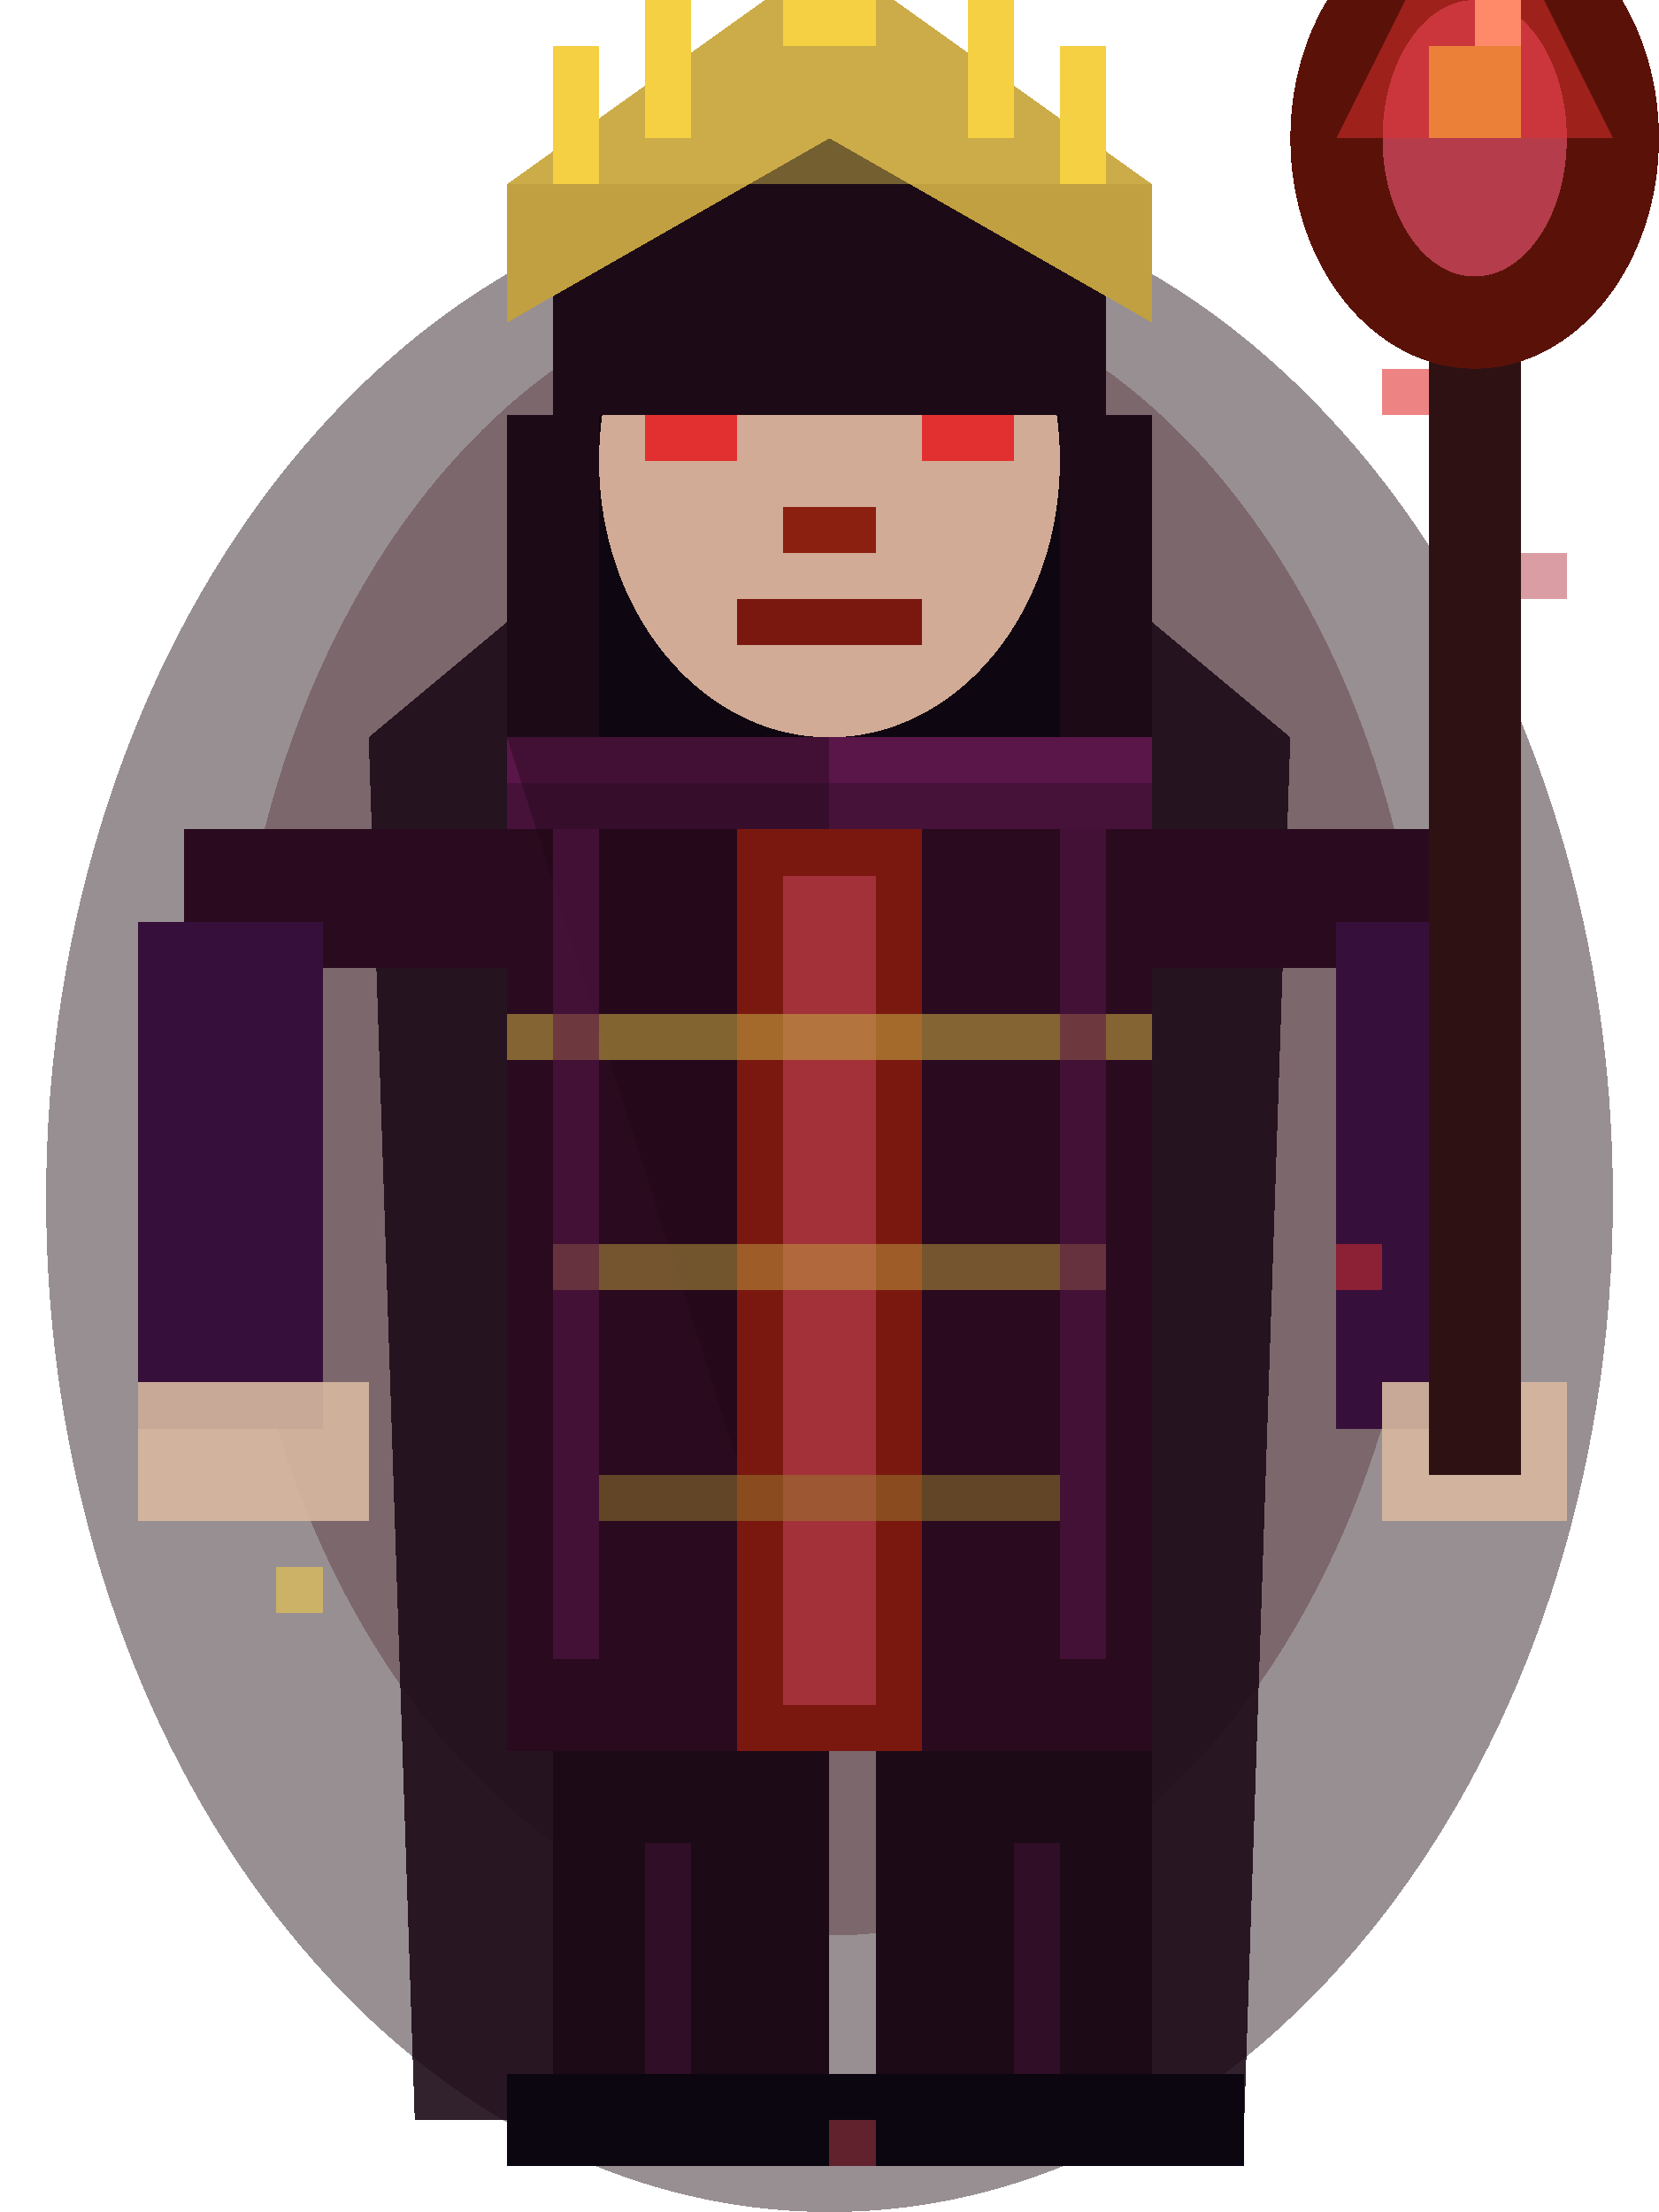
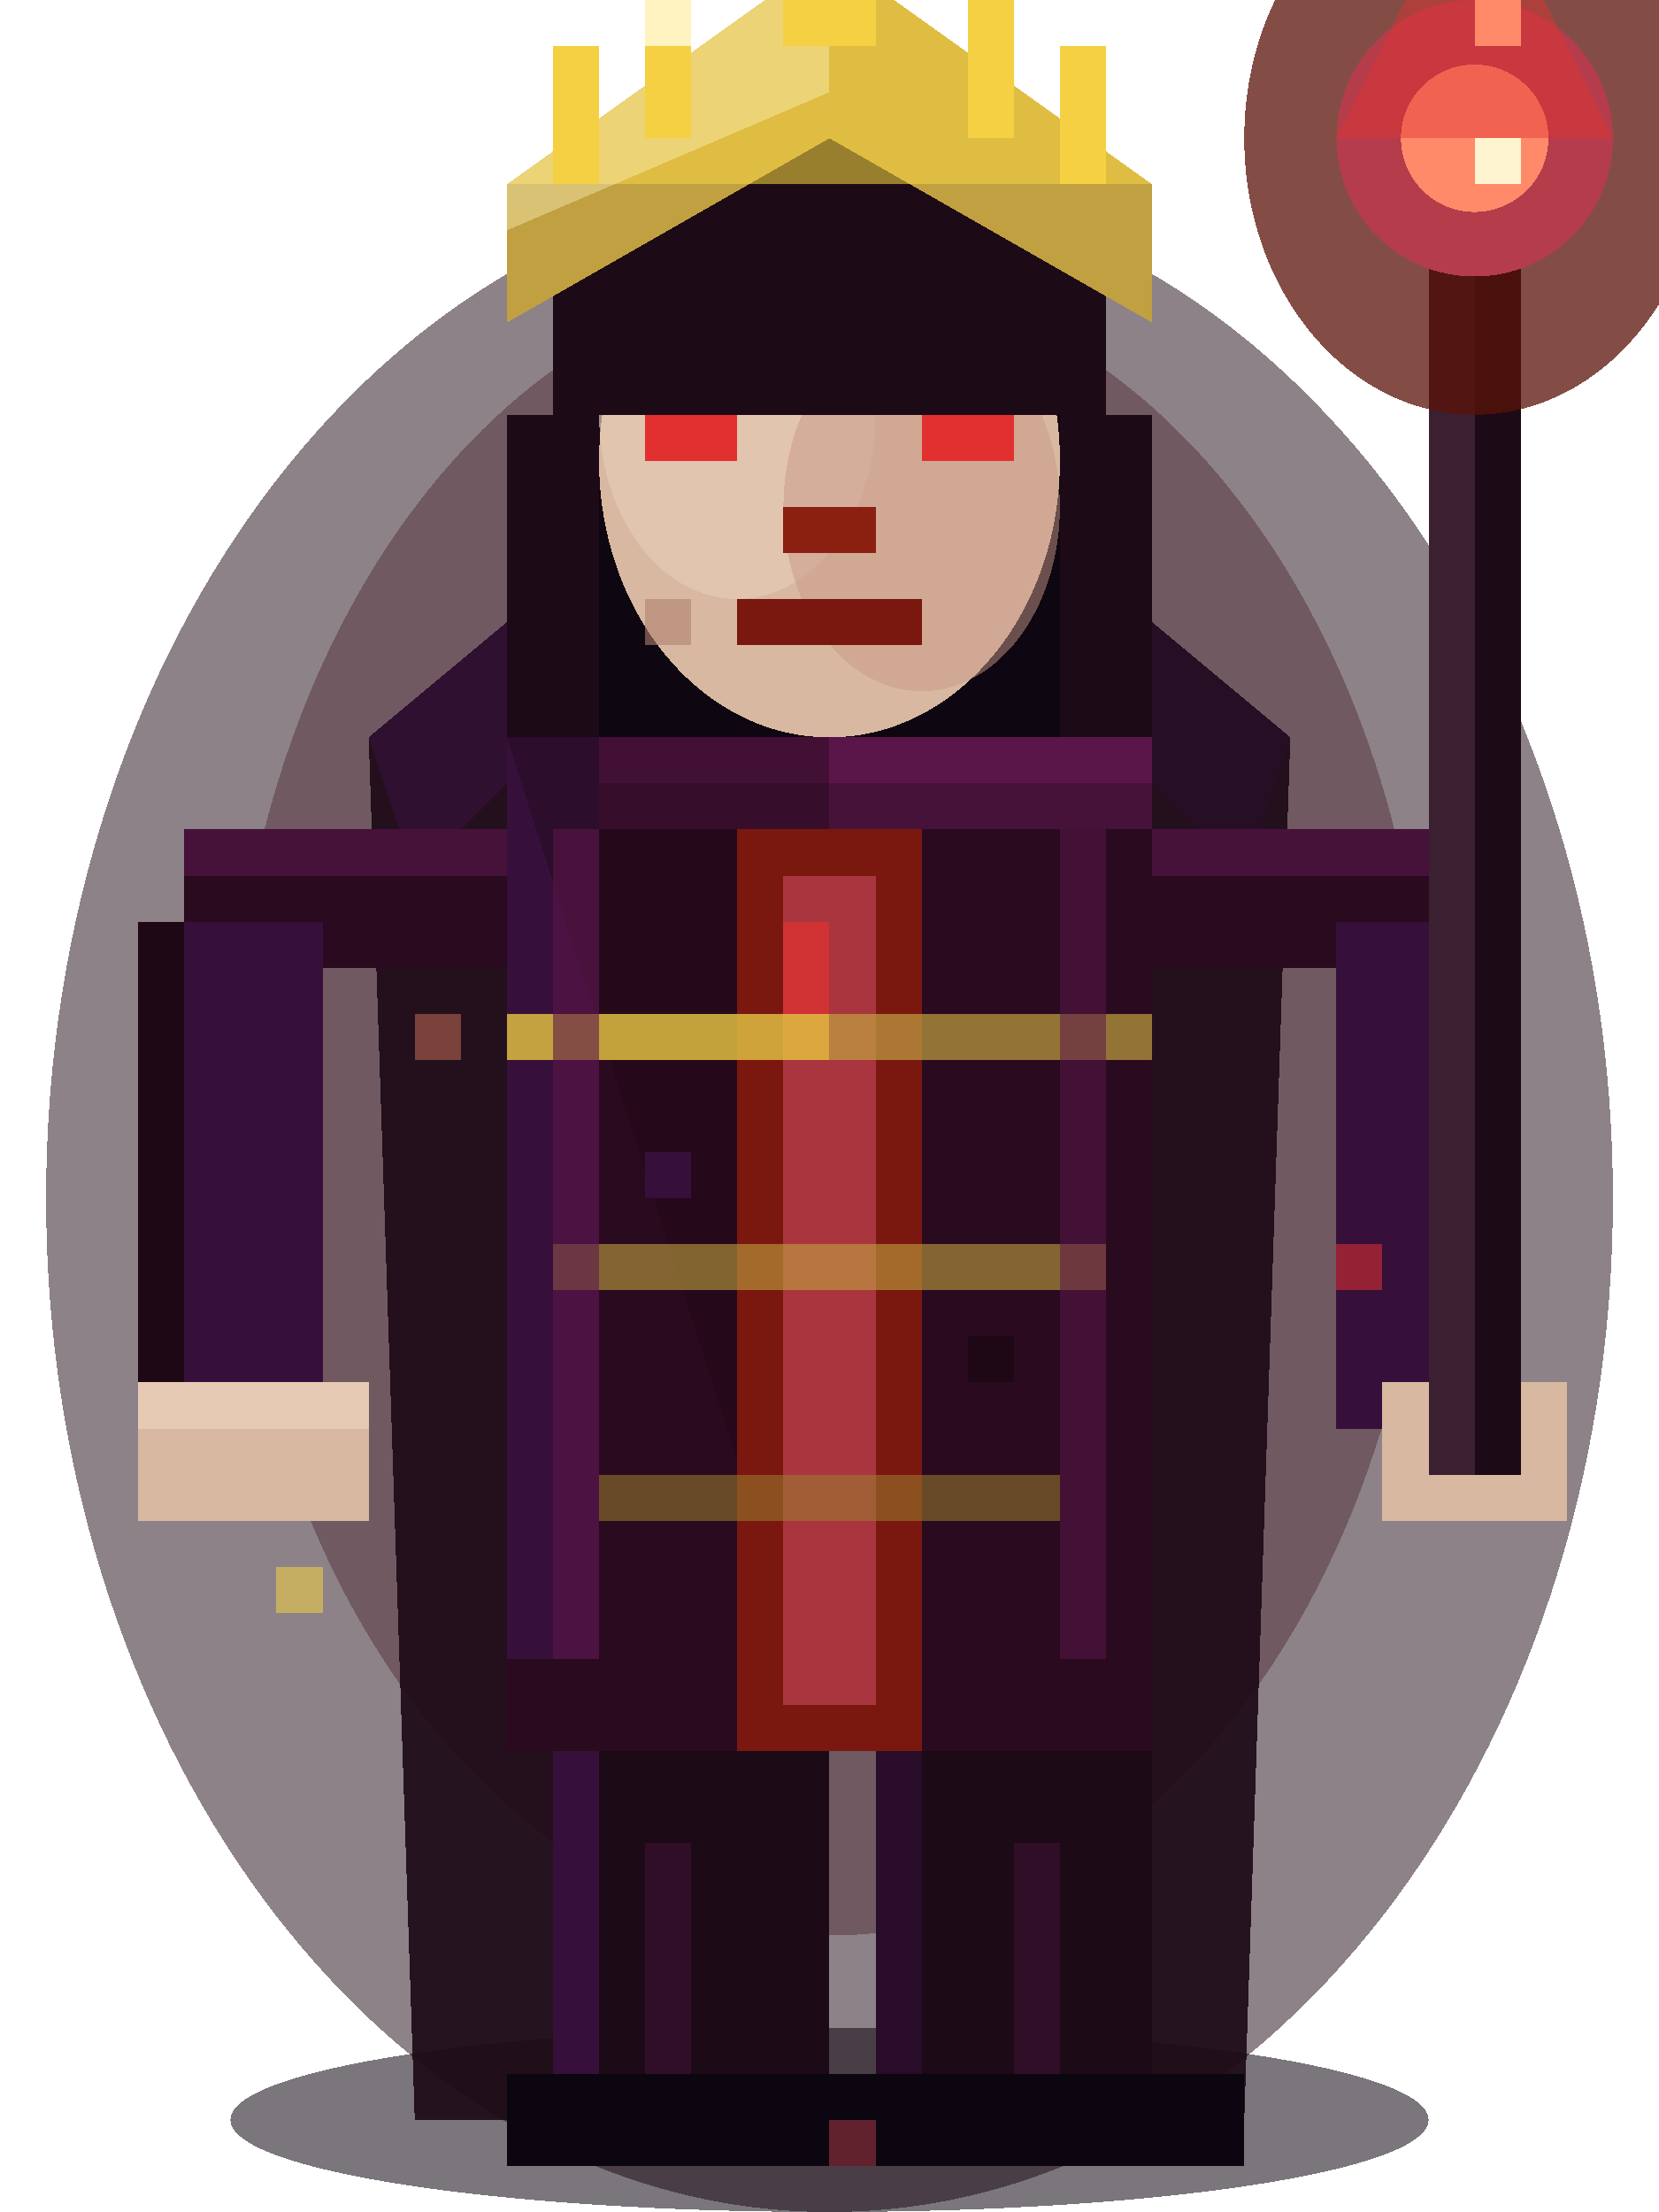
<svg xmlns="http://www.w3.org/2000/svg" viewBox="0 0 36 48" shape-rendering="crispEdges" preserveAspectRatio="xMidYMax meet" aria-label="Melissan">
-   <ellipse cx="18" cy="26" rx="17" ry="22" fill="#1a0610" opacity="0.45" />
-   <ellipse cx="18" cy="24" rx="13" ry="18" fill="#3a0a14" opacity="0.3" />
-   <polygon points="9,46 8,16 14,11 14,46" fill="#1c0a16" opacity="0.9" />
-   <polygon points="27,46 28,16 22,11 22,46" fill="#1c0a16" opacity="0.9" />
+   <ellipse cx="18" cy="46" rx="13" ry="2" fill="#0c0610" opacity="0.55" />
+   <ellipse cx="18" cy="26" rx="17" ry="22" fill="#1a0610" opacity="0.5" />
+   <ellipse cx="18" cy="24" rx="13" ry="18" fill="#3a0a14" opacity="0.34" />
+   <ellipse cx="18" cy="22" rx="7" ry="11" fill="#b53c4a" opacity="0.1" />
+   <polygon points="9,46 8,16 14,11 14,46" fill="#1c0a16" opacity="0.92" />
+   <polygon points="27,46 28,16 22,11 22,46" fill="#1c0a16" opacity="0.92" />
+   <polygon points="8,16 14,11 14,14 9,19" fill="#36103a" opacity="0.65" />
+   <polygon points="28,16 22,11 22,14 27,19" fill="#280c2a" opacity="0.65" />
  <rect x="12" y="3" width="12" height="14" fill="#0e0610" />
  <ellipse cx="18" cy="10" rx="5" ry="6" fill="#d8b8a0" />
-   <ellipse cx="18" cy="10" rx="5" ry="6" fill="#c89888" opacity="0.4" />
+   <ellipse cx="16" cy="9" rx="3" ry="4" fill="#e6cab4" opacity="0.7" />
+   <ellipse cx="20" cy="11" rx="3" ry="4" fill="#c89888" opacity="0.5" />
  <rect x="14" y="8" width="2" height="2" fill="#e23030" />
  <rect x="20" y="8" width="2" height="2" fill="#e23030" />
  <rect x="14" y="8" width="1" height="1" fill="#ff8a6a" />
  <rect x="20" y="8" width="1" height="1" fill="#ff8a6a" />
+   <rect x="15" y="8" width="1" height="1" fill="#ffd0b0" />
  <rect x="17" y="11" width="2" height="1" fill="#8c2010" />
  <rect x="16" y="13" width="4" height="1" fill="#7a1810" />
+   <rect x="14" y="13" width="1" height="1" fill="#b08070" opacity="0.6" />
  <rect x="12" y="4" width="12" height="5" fill="#1c0a16" />
  <rect x="11" y="9" width="2" height="9" fill="#1c0a16" />
  <rect x="23" y="9" width="2" height="9" fill="#1c0a16" />
  <polygon points="11,4 18,-1 25,4 25,7 18,3 11,7" fill="#c0a040" />
-   <polygon points="11,4 18,-1 25,4" fill="#d8b850" opacity="0.5" />
+   <polygon points="11,4 18,-1 25,4" fill="#f4d042" opacity="0.6" />
+   <polygon points="11,4 18,-1 18,2 11,5" fill="#fff4c0" opacity="0.4" />
  <rect x="17" y="-2" width="2" height="3" fill="#f4d042" />
+   <rect x="17" y="-2" width="1" height="2" fill="#fff4c0" />
  <polygon points="16,-2 18,-5 20,-2" fill="#e23030" />
+   <rect x="17" y="-4" width="1" height="1" fill="#ff8a6a" />
  <rect x="12" y="1" width="1" height="3" fill="#f4d042" />
  <rect x="23" y="1" width="1" height="3" fill="#f4d042" />
  <rect x="14" y="0" width="1" height="3" fill="#f4d042" />
  <rect x="21" y="0" width="1" height="3" fill="#f4d042" />
+   <rect x="14" y="0" width="1" height="1" fill="#fff4c0" />
  <rect x="11" y="16" width="14" height="22" fill="#2a0a1e" />
  <rect x="11" y="16" width="14" height="2" fill="#46123a" />
  <rect x="11" y="16" width="14" height="1" fill="#5a1648" />
+   <rect x="11" y="16" width="2" height="20" fill="#36103a" />
  <polygon points="11,16 18,38 18,16" fill="#1e0816" opacity="0.4" />
  <rect x="16" y="18" width="4" height="20" fill="#7a1810" />
-   <rect x="17" y="19" width="2" height="18" fill="#b53c4a" opacity="0.7" />
-   <rect x="11" y="22" width="14" height="1" fill="#c0a040" opacity="0.6" />
-   <rect x="12" y="27" width="12" height="1" fill="#c0a040" opacity="0.5" />
-   <rect x="13" y="32" width="10" height="1" fill="#9a7e2e" opacity="0.5" />
-   <rect x="12" y="18" width="1" height="18" fill="#5a1648" opacity="0.55" />
+   <rect x="17" y="19" width="2" height="18" fill="#b53c4a" opacity="0.8" />
+   <rect x="17" y="20" width="1" height="3" fill="#e23030" opacity="0.7" />
+   <rect x="11" y="22" width="14" height="1" fill="#c0a040" opacity="0.7" />
+   <rect x="11" y="22" width="7" height="1" fill="#f4d042" opacity="0.5" />
+   <rect x="12" y="27" width="12" height="1" fill="#c0a040" opacity="0.6" />
+   <rect x="13" y="32" width="10" height="1" fill="#9a7e2e" opacity="0.55" />
+   <rect x="12" y="18" width="1" height="18" fill="#5a1648" opacity="0.6" />
  <rect x="23" y="18" width="1" height="18" fill="#5a1648" opacity="0.55" />
+   <rect x="14" y="25" width="1" height="1" fill="#36103a" />
+   <rect x="21" y="29" width="1" height="1" fill="#1e0816" />
  <rect x="4" y="18" width="7" height="3" fill="#2a0a1e" />
+   <rect x="4" y="18" width="7" height="1" fill="#46123a" />
  <rect x="3" y="20" width="4" height="11" fill="#36103a" />
-   <rect x="3" y="30" width="5" height="3" fill="#d8b8a0" opacity="0.9" />
+   <rect x="3" y="20" width="1" height="11" fill="#1e0816" />
+   <rect x="3" y="30" width="5" height="3" fill="#d8b8a0" />
+   <rect x="3" y="30" width="5" height="1" fill="#e6cab4" />
  <rect x="25" y="18" width="7" height="3" fill="#2a0a1e" />
+   <rect x="25" y="18" width="7" height="1" fill="#46123a" />
  <rect x="29" y="20" width="4" height="11" fill="#36103a" />
-   <rect x="30" y="30" width="4" height="3" fill="#d8b8a0" opacity="0.9" />
+   <rect x="30" y="30" width="4" height="3" fill="#d8b8a0" />
  <rect x="31" y="2" width="2" height="30" fill="#1c0a16" />
-   <rect x="31" y="2" width="2" height="30" fill="#3a1810" opacity="0.6" />
-   <ellipse cx="32" cy="3" rx="4" ry="5" fill="#5a1208" />
-   <ellipse cx="32" cy="3" rx="2" ry="3" fill="#b53c4a" />
-   <rect x="31" y="1" width="2" height="2" fill="#f4d042" />
-   <polygon points="29,3 32,-3 35,3" fill="#e23030" opacity="0.5" />
+   <rect x="31" y="2" width="1" height="30" fill="#3a2030" />
+   <ellipse cx="32" cy="3" rx="5" ry="6" fill="#5a1208" opacity="0.75" />
+   <circle cx="32" cy="3" r="3" fill="#b53c4a" />
+   <circle cx="32" cy="3" r="1.6" fill="#ff8a6a" />
+   <rect x="32" y="3" width="1" height="1" fill="#fff4d0" />
+   <polygon points="29,3 32,-3 35,3" fill="#e23030" opacity="0.45" />
  <rect x="32" y="-2" width="1" height="3" fill="#ff8a6a" />
-   <rect x="30" y="8" width="1" height="1" fill="#e23030" opacity="0.6" />
-   <rect x="33" y="12" width="1" height="1" fill="#b53c4a" opacity="0.5" />
  <rect x="12" y="38" width="6" height="8" fill="#1c0a16" />
  <rect x="19" y="38" width="6" height="8" fill="#1c0a16" />
+   <rect x="12" y="38" width="1" height="8" fill="#36103a" />
+   <rect x="19" y="38" width="1" height="8" fill="#280c2a" />
  <rect x="11" y="45" width="8" height="2" fill="#0c0610" />
  <rect x="19" y="45" width="8" height="2" fill="#0c0610" />
  <rect x="14" y="40" width="1" height="5" fill="#46123a" opacity="0.5" />
  <rect x="22" y="40" width="1" height="5" fill="#46123a" opacity="0.5" />
  <rect x="6" y="34" width="1" height="1" fill="#f4d042" opacity="0.55" />
-   <rect x="29" y="27" width="1" height="1" fill="#e23030" opacity="0.5" />
+   <rect x="29" y="27" width="1" height="1" fill="#e23030" opacity="0.55" />
  <rect x="18" y="46" width="1" height="1" fill="#b53c4a" opacity="0.5" />
+   <rect x="9" y="22" width="1" height="1" fill="#ff8a6a" opacity="0.4" />
</svg>
